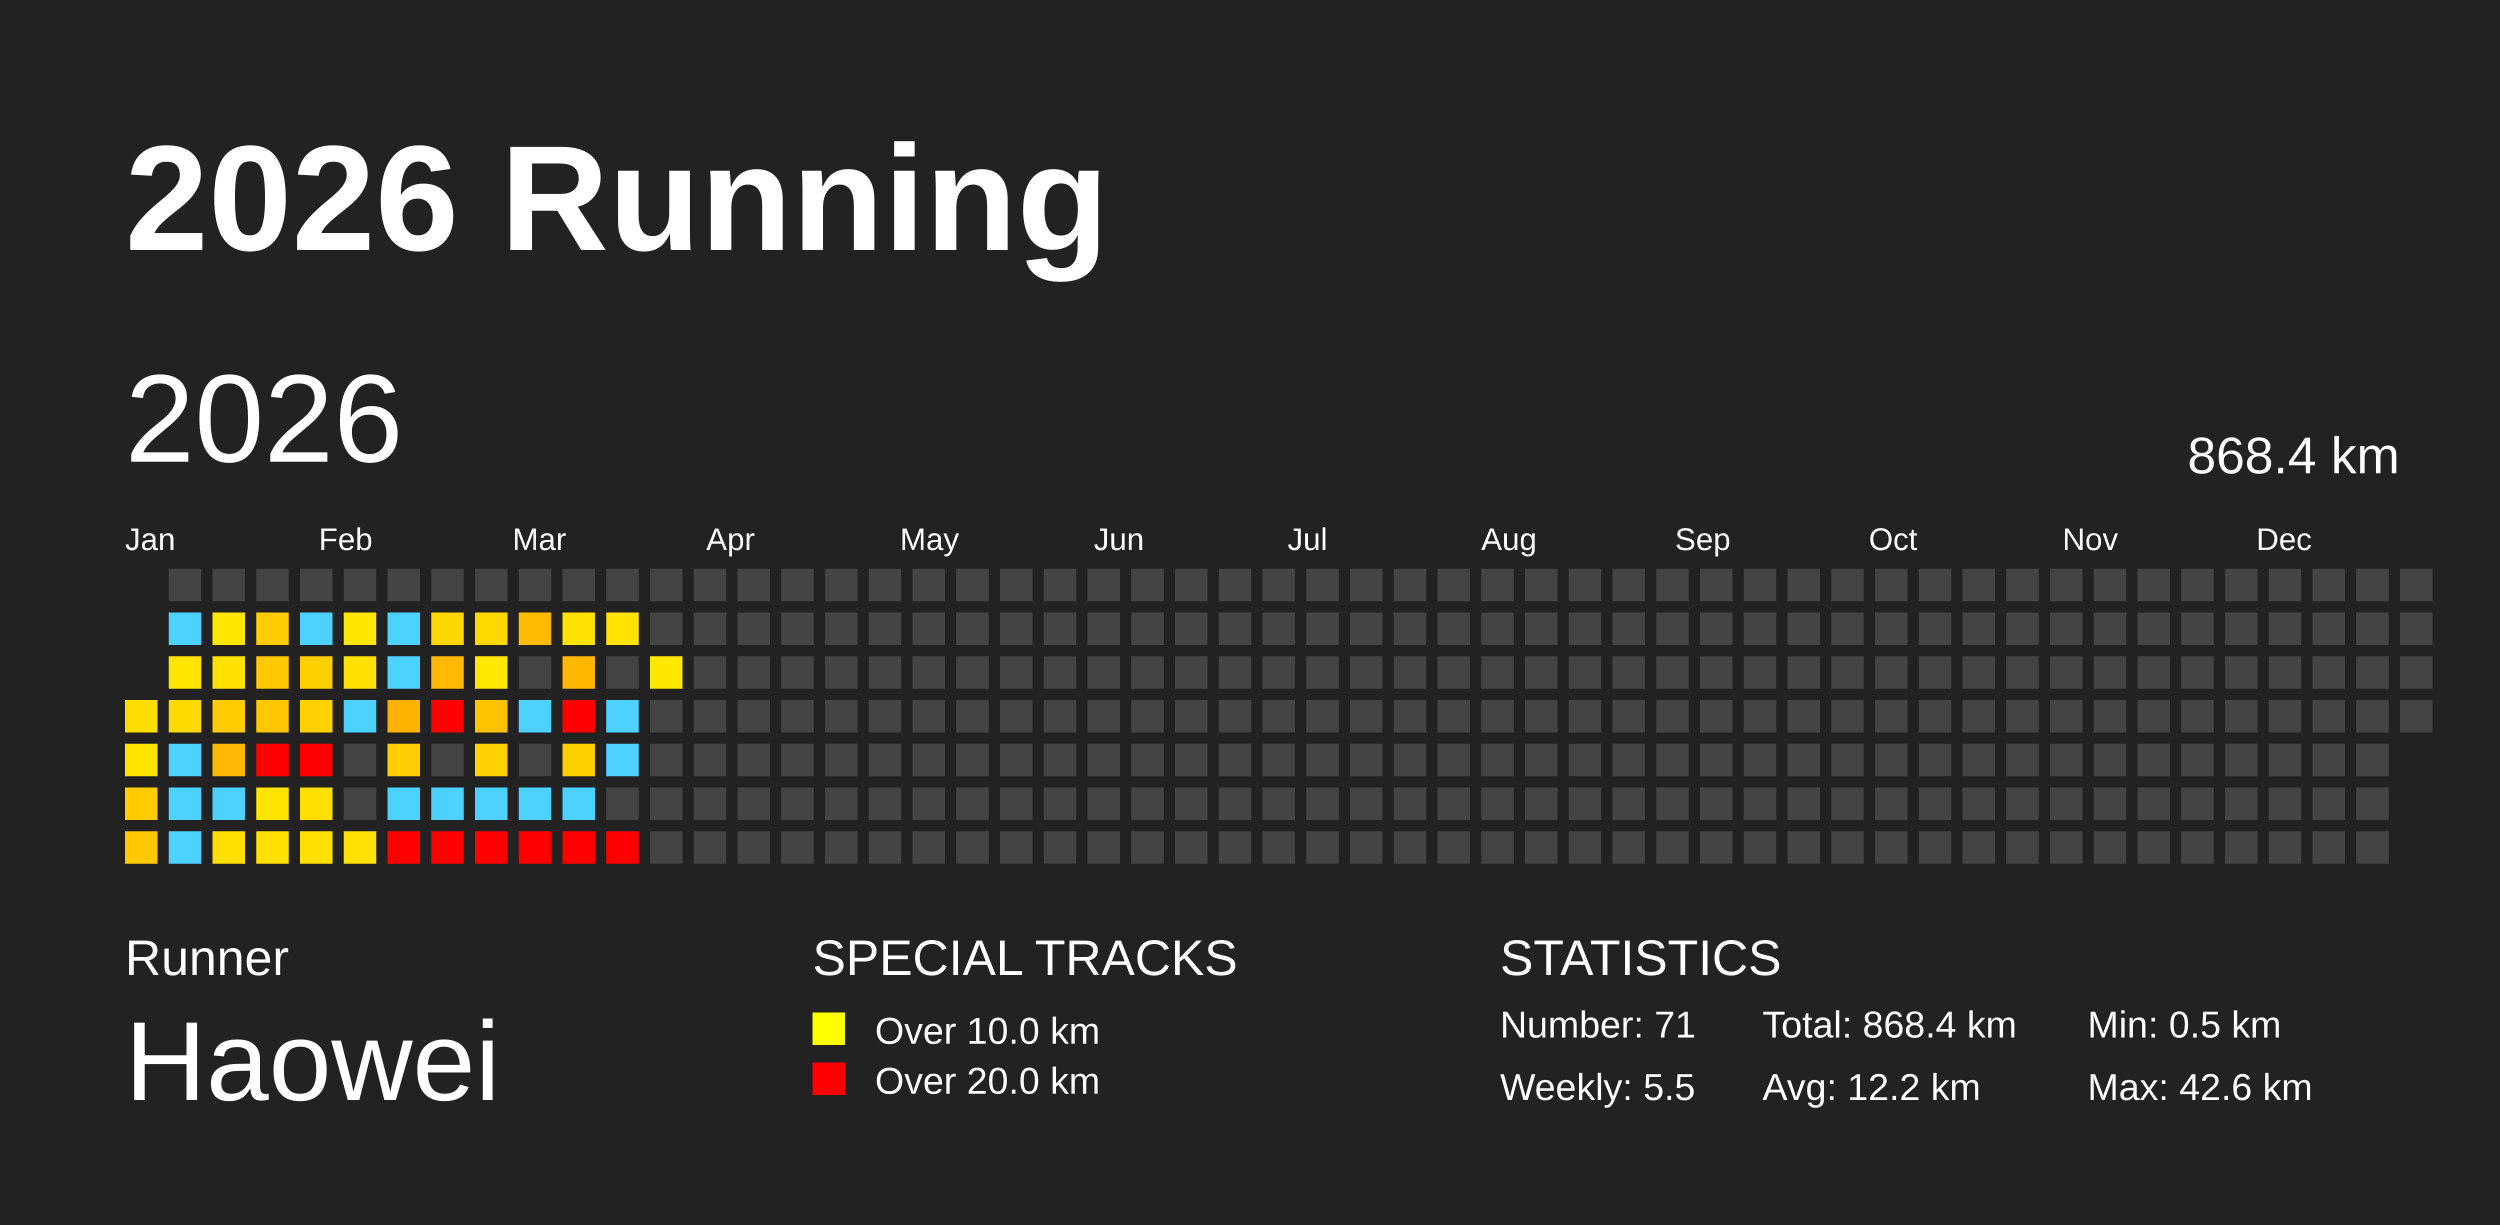
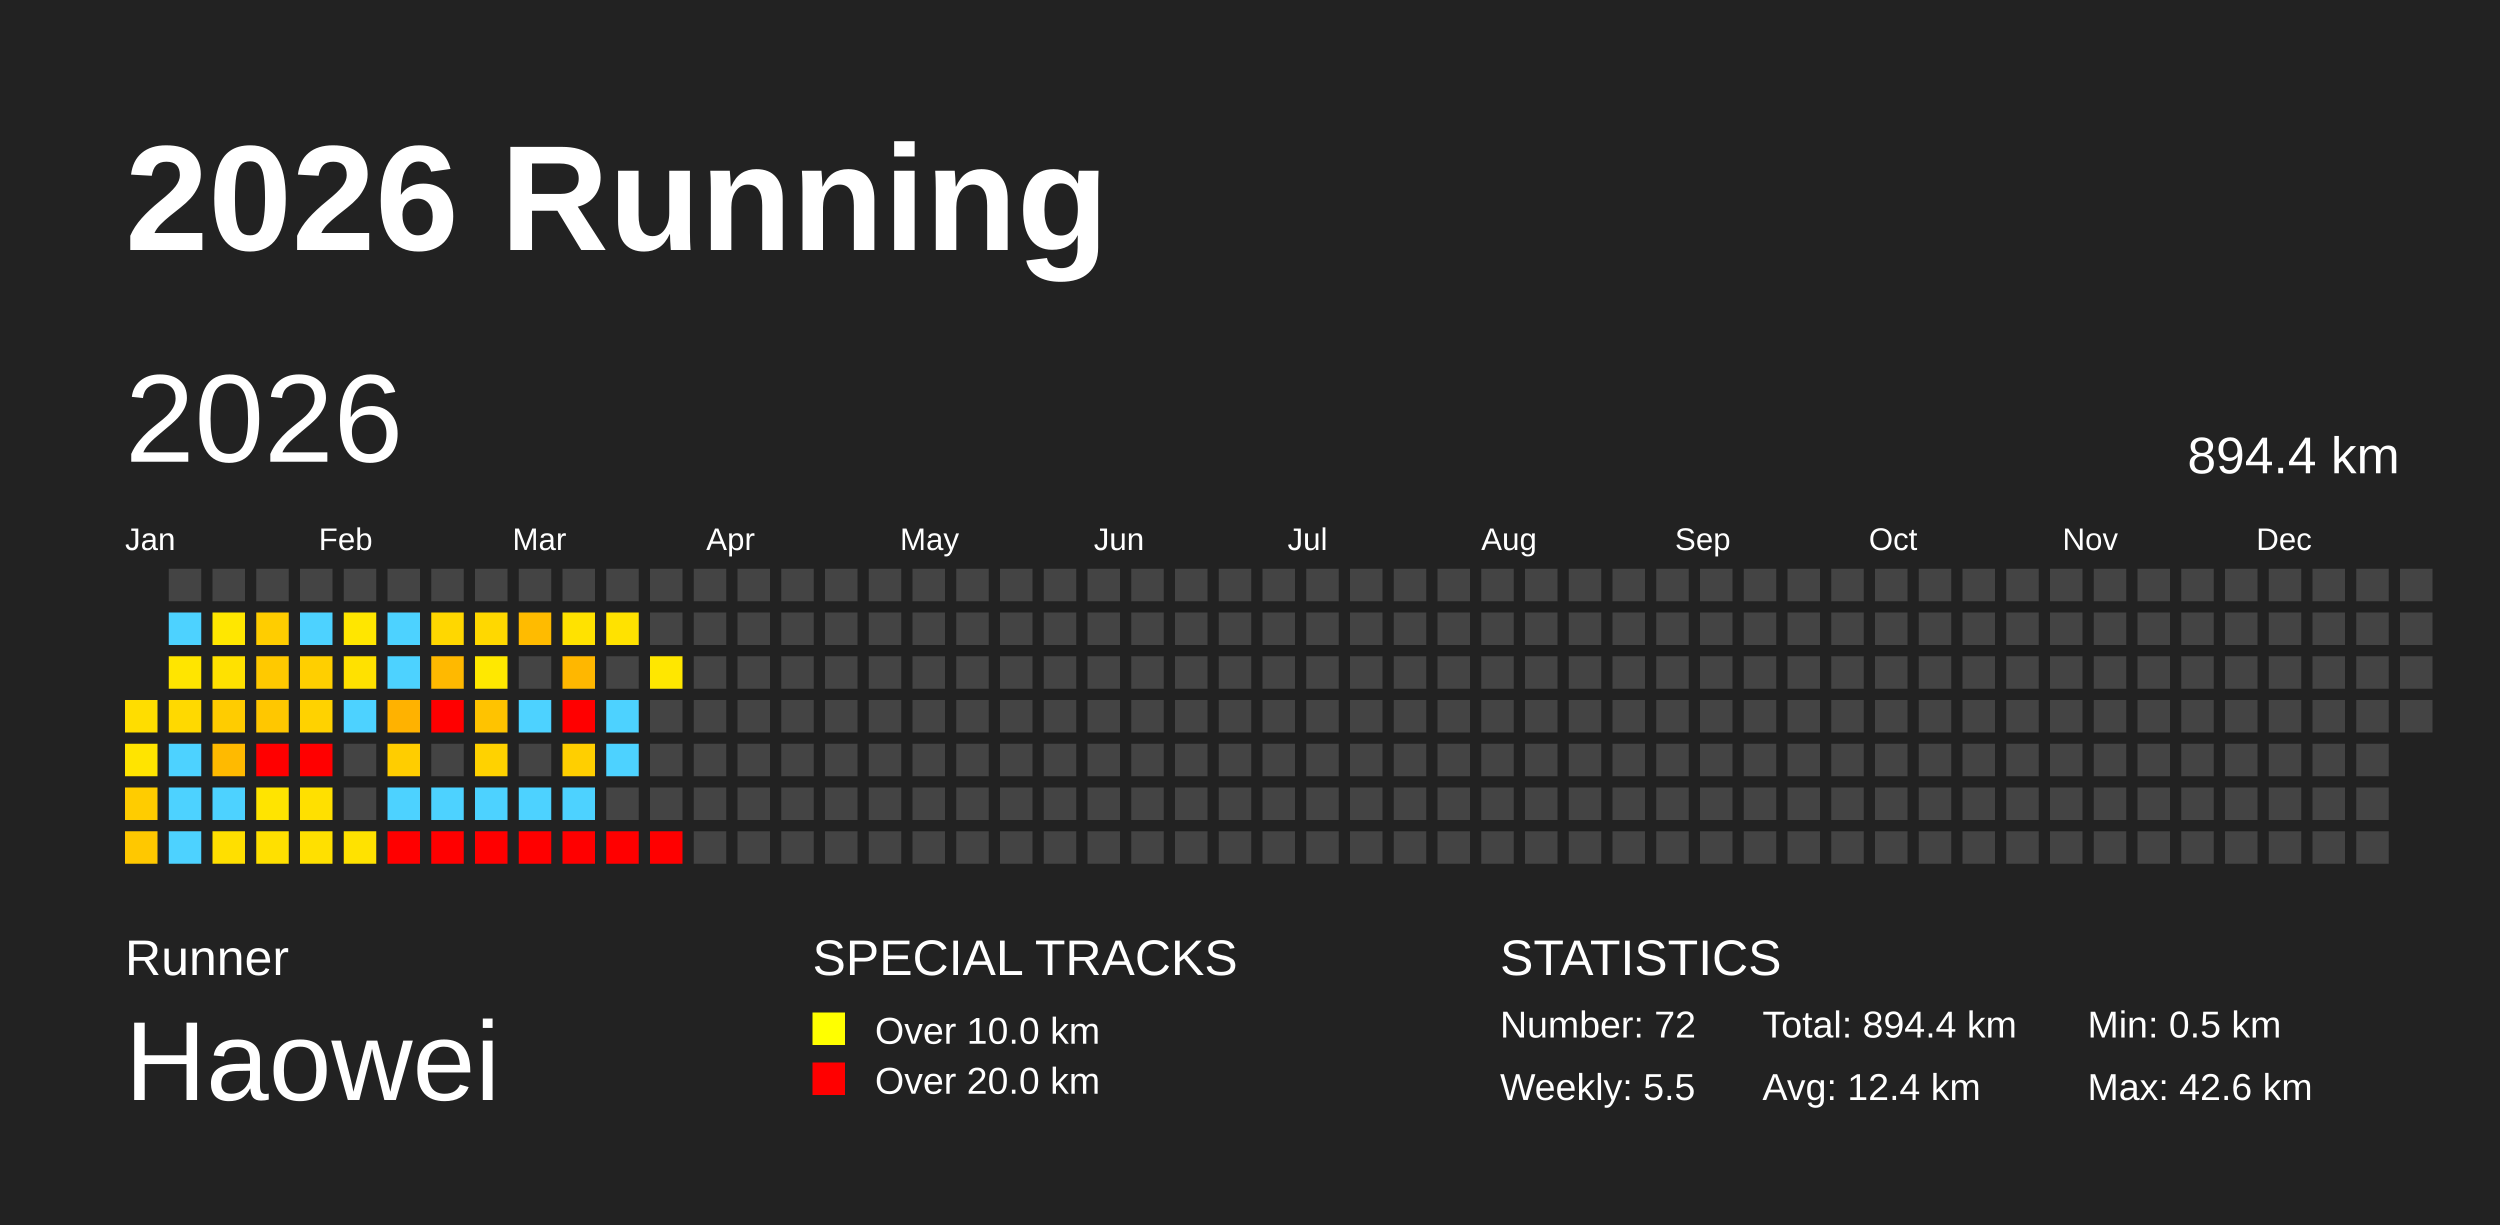
<svg xmlns="http://www.w3.org/2000/svg" baseProfile="full" height="98mm" version="1.1" viewBox="0,0,200,98" width="200mm">
  <defs />
  <rect fill="#222222" height="98" width="200" x="0" y="0" />
  <text fill="#FFFFFF" style="font-size:12px; font-family:Arial; font-weight:bold;" x="10" y="20">2026 Running</text>
  <text fill="#FFFFFF" style="font-size:4px; font-family:Arial" x="10" y="78">Runner</text>
  <text fill="#FFFFFF" style="font-size:9px; font-family:Arial" x="10" y="88">Haowei</text>
  <text fill="#FFFFFF" style="font-size:4px; font-family:Arial" x="65" y="78">SPECIAL TRACKS</text>
  <rect fill="yellow" height="2.6" width="2.6" x="65" y="81" />
  <text fill="#FFFFFF" style="font-size:3px; font-family:Arial" x="70" y="83.5">Over 10.0 km</text>
  <rect fill="red" height="2.6" width="2.6" x="65" y="85" />
  <text fill="#FFFFFF" style="font-size:3px; font-family:Arial" x="70" y="87.5">Over 20.0 km</text>
  <text fill="#FFFFFF" style="font-size:4px; font-family:Arial" x="120" y="78">STATISTICS</text>
-   <text fill="#FFFFFF" style="font-size:3px; font-family:Arial" x="120" y="83">Number: 71</text>
+   <text fill="#FFFFFF" style="font-size:3px; font-family:Arial" x="120" y="83">Number: 72</text>
  <text fill="#FFFFFF" style="font-size:3px; font-family:Arial" x="120" y="88">Weekly: 5.5</text>
-   <text fill="#FFFFFF" style="font-size:3px; font-family:Arial" x="141" y="83">Total: 868.4 km</text>
-   <text fill="#FFFFFF" style="font-size:3px; font-family:Arial" x="141" y="88">Avg: 12.2 km</text>
+   <text fill="#FFFFFF" style="font-size:3px; font-family:Arial" x="141" y="83">Total: 894.4 km</text>
+   <text fill="#FFFFFF" style="font-size:3px; font-family:Arial" x="141" y="88">Avg: 12.4 km</text>
  <text fill="#FFFFFF" style="font-size:3px; font-family:Arial" x="167" y="83">Min: 0.5 km</text>
  <text fill="#FFFFFF" style="font-size:3px; font-family:Arial" x="167" y="88">Max: 42.6 km</text>
  <text dominant-baseline="hanging" fill="#FFFFFF" style="font-size:10.0px; font-family:Arial;" x="10" y="30">2026</text>
-   <text dominant-baseline="hanging" fill="#FFFFFF" style="font-size:4.125px; font-family:Arial;" x="175" y="35">868.4 km</text>
+   <text dominant-baseline="hanging" fill="#FFFFFF" style="font-size:4.125px; font-family:Arial;" x="175" y="35">894.4 km</text>
  <text fill="#FFFFFF" style="font-size:2.5px; font-family:Arial" x="10.0" y="44">Jan</text>
  <text fill="#FFFFFF" style="font-size:2.5px; font-family:Arial" x="25.5" y="44">Feb</text>
  <text fill="#FFFFFF" style="font-size:2.5px; font-family:Arial" x="41.0" y="44">Mar</text>
  <text fill="#FFFFFF" style="font-size:2.5px; font-family:Arial" x="56.5" y="44">Apr</text>
  <text fill="#FFFFFF" style="font-size:2.5px; font-family:Arial" x="72.0" y="44">May</text>
  <text fill="#FFFFFF" style="font-size:2.5px; font-family:Arial" x="87.5" y="44">Jun</text>
  <text fill="#FFFFFF" style="font-size:2.5px; font-family:Arial" x="103.0" y="44">Jul</text>
  <text fill="#FFFFFF" style="font-size:2.5px; font-family:Arial" x="118.5" y="44">Aug</text>
  <text fill="#FFFFFF" style="font-size:2.5px; font-family:Arial" x="134.0" y="44">Sep</text>
  <text fill="#FFFFFF" style="font-size:2.5px; font-family:Arial" x="149.5" y="44">Oct</text>
  <text fill="#FFFFFF" style="font-size:2.5px; font-family:Arial" x="165.0" y="44">Nov</text>
  <text fill="#FFFFFF" style="font-size:2.5px; font-family:Arial" x="180.5" y="44">Dec</text>
  <rect fill="#ffdd00" height="2.6" width="2.6" x="10.0" y="56.0" />
  <rect fill="#ffe400" height="2.6" width="2.6" x="10.0" y="59.5" />
  <rect fill="#ffcc00" height="2.6" width="2.6" x="10.0" y="63.0" />
  <rect fill="#ffc800" height="2.6" width="2.6" x="10.0" y="66.5" />
  <rect fill="#444444" height="2.6" width="2.6" x="13.5" y="45.5" />
  <rect fill="#4dd2ff" height="2.6" width="2.6" x="13.5" y="49.0" />
  <rect fill="#ffe500" height="2.6" width="2.6" x="13.5" y="52.5" />
  <rect fill="#ffd900" height="2.6" width="2.6" x="13.5" y="56.0" />
  <rect fill="#4dd2ff" height="2.6" width="2.6" x="13.5" y="59.5" />
  <rect fill="#4dd2ff" height="2.6" width="2.6" x="13.5" y="63.0" />
  <rect fill="#4dd2ff" height="2.6" width="2.6" x="13.5" y="66.5" />
  <rect fill="#444444" height="2.6" width="2.6" x="17.0" y="45.5" />
  <rect fill="#ffe700" height="2.6" width="2.6" x="17.0" y="49.0" />
  <rect fill="#ffe100" height="2.6" width="2.6" x="17.0" y="52.5" />
  <rect fill="#ffcc00" height="2.6" width="2.6" x="17.0" y="56.0" />
  <rect fill="#ffba00" height="2.6" width="2.6" x="17.0" y="59.5" />
  <rect fill="#4dd2ff" height="2.6" width="2.6" x="17.0" y="63.0" />
  <rect fill="#ffdf00" height="2.6" width="2.6" x="17.0" y="66.5" />
  <rect fill="#444444" height="2.6" width="2.6" x="20.5" y="45.5" />
  <rect fill="#ffcd00" height="2.6" width="2.6" x="20.5" y="49.0" />
  <rect fill="#ffc900" height="2.6" width="2.6" x="20.5" y="52.5" />
  <rect fill="#ffc700" height="2.6" width="2.6" x="20.5" y="56.0" />
  <rect fill="red" height="2.6" width="2.6" x="20.5" y="59.5" />
  <rect fill="#ffe400" height="2.6" width="2.6" x="20.5" y="63.0" />
  <rect fill="#ffe000" height="2.6" width="2.6" x="20.5" y="66.5" />
  <rect fill="#444444" height="2.6" width="2.6" x="24.0" y="45.5" />
  <rect fill="#4dd2ff" height="2.6" width="2.6" x="24.0" y="49.0" />
  <rect fill="#ffcf00" height="2.6" width="2.6" x="24.0" y="52.5" />
  <rect fill="#ffd200" height="2.6" width="2.6" x="24.0" y="56.0" />
  <rect fill="red" height="2.6" width="2.6" x="24.0" y="59.5" />
  <rect fill="#ffe000" height="2.6" width="2.6" x="24.0" y="63.0" />
  <rect fill="#ffe000" height="2.6" width="2.6" x="24.0" y="66.5" />
  <rect fill="#444444" height="2.6" width="2.6" x="27.5" y="45.5" />
  <rect fill="#ffe600" height="2.6" width="2.6" x="27.5" y="49.0" />
  <rect fill="#ffe100" height="2.6" width="2.6" x="27.5" y="52.5" />
  <rect fill="#4dd2ff" height="2.6" width="2.6" x="27.5" y="56.0" />
  <rect fill="#444444" height="2.6" width="2.6" x="27.5" y="59.5" />
  <rect fill="#444444" height="2.6" width="2.6" x="27.5" y="63.0" />
  <rect fill="#ffe200" height="2.6" width="2.6" x="27.5" y="66.5" />
  <rect fill="#444444" height="2.6" width="2.6" x="31.0" y="45.5" />
  <rect fill="#4dd2ff" height="2.6" width="2.6" x="31.0" y="49.0" />
  <rect fill="#4dd2ff" height="2.6" width="2.6" x="31.0" y="52.5" />
  <rect fill="#ffb200" height="2.6" width="2.6" x="31.0" y="56.0" />
  <rect fill="#ffcd00" height="2.6" width="2.6" x="31.0" y="59.5" />
  <rect fill="#4dd2ff" height="2.6" width="2.6" x="31.0" y="63.0" />
  <rect fill="red" height="2.6" width="2.6" x="31.0" y="66.5" />
  <rect fill="#444444" height="2.6" width="2.6" x="34.5" y="45.5" />
  <rect fill="#ffd700" height="2.6" width="2.6" x="34.5" y="49.0" />
  <rect fill="#ffb900" height="2.6" width="2.6" x="34.5" y="52.5" />
  <rect fill="red" height="2.6" width="2.6" x="34.5" y="56.0" />
  <rect fill="#444444" height="2.6" width="2.6" x="34.5" y="59.5" />
  <rect fill="#4dd2ff" height="2.6" width="2.6" x="34.5" y="63.0" />
  <rect fill="red" height="2.6" width="2.6" x="34.5" y="66.5" />
  <rect fill="#444444" height="2.6" width="2.6" x="38.0" y="45.5" />
  <rect fill="#ffd800" height="2.6" width="2.6" x="38.0" y="49.0" />
  <rect fill="#ffe800" height="2.6" width="2.6" x="38.0" y="52.5" />
  <rect fill="#ffc300" height="2.6" width="2.6" x="38.0" y="56.0" />
  <rect fill="#ffd200" height="2.6" width="2.6" x="38.0" y="59.5" />
  <rect fill="#4dd2ff" height="2.6" width="2.6" x="38.0" y="63.0" />
  <rect fill="red" height="2.6" width="2.6" x="38.0" y="66.5" />
  <rect fill="#444444" height="2.6" width="2.6" x="41.5" y="45.5" />
  <rect fill="#ffbb00" height="2.6" width="2.6" x="41.5" y="49.0" />
  <rect fill="#444444" height="2.6" width="2.6" x="41.5" y="52.5" />
  <rect fill="#4dd2ff" height="2.6" width="2.6" x="41.5" y="56.0" />
  <rect fill="#444444" height="2.6" width="2.6" x="41.5" y="59.5" />
  <rect fill="#4dd2ff" height="2.6" width="2.6" x="41.5" y="63.0" />
  <rect fill="red" height="2.6" width="2.6" x="41.5" y="66.5" />
  <rect fill="#444444" height="2.6" width="2.6" x="45.0" y="45.5" />
  <rect fill="#ffe200" height="2.6" width="2.6" x="45.0" y="49.0" />
  <rect fill="#ffb700" height="2.6" width="2.6" x="45.0" y="52.5" />
  <rect fill="red" height="2.6" width="2.6" x="45.0" y="56.0" />
  <rect fill="#ffcf00" height="2.6" width="2.6" x="45.0" y="59.5" />
  <rect fill="#4dd2ff" height="2.6" width="2.6" x="45.0" y="63.0" />
  <rect fill="red" height="2.6" width="2.6" x="45.0" y="66.5" />
  <rect fill="#444444" height="2.6" width="2.6" x="48.5" y="45.5" />
  <rect fill="#ffe200" height="2.6" width="2.6" x="48.5" y="49.0" />
  <rect fill="#444444" height="2.6" width="2.6" x="48.5" y="52.5" />
  <rect fill="#4dd2ff" height="2.6" width="2.6" x="48.5" y="56.0" />
  <rect fill="#4dd2ff" height="2.6" width="2.6" x="48.5" y="59.5" />
  <rect fill="#444444" height="2.6" width="2.6" x="48.5" y="63.0" />
  <rect fill="red" height="2.6" width="2.6" x="48.5" y="66.5" />
  <rect fill="#444444" height="2.6" width="2.6" x="52.0" y="45.5" />
  <rect fill="#444444" height="2.6" width="2.6" x="52.0" y="49.0" />
  <rect fill="#ffe700" height="2.6" width="2.6" x="52.0" y="52.5" />
  <rect fill="#444444" height="2.6" width="2.6" x="52.0" y="56.0" />
  <rect fill="#444444" height="2.6" width="2.6" x="52.0" y="59.5" />
  <rect fill="#444444" height="2.6" width="2.6" x="52.0" y="63.0" />
-   <rect fill="#444444" height="2.6" width="2.6" x="52.0" y="66.5" />
+   <rect fill="red" height="2.6" width="2.6" x="52.0" y="66.5" />
  <rect fill="#444444" height="2.6" width="2.6" x="55.5" y="45.5" />
  <rect fill="#444444" height="2.6" width="2.6" x="55.5" y="49.0" />
  <rect fill="#444444" height="2.6" width="2.6" x="55.5" y="52.5" />
  <rect fill="#444444" height="2.6" width="2.6" x="55.5" y="56.0" />
  <rect fill="#444444" height="2.6" width="2.6" x="55.5" y="59.5" />
  <rect fill="#444444" height="2.6" width="2.6" x="55.5" y="63.0" />
  <rect fill="#444444" height="2.6" width="2.6" x="55.5" y="66.5" />
  <rect fill="#444444" height="2.6" width="2.6" x="59.0" y="45.5" />
  <rect fill="#444444" height="2.6" width="2.6" x="59.0" y="49.0" />
  <rect fill="#444444" height="2.6" width="2.6" x="59.0" y="52.5" />
  <rect fill="#444444" height="2.6" width="2.6" x="59.0" y="56.0" />
  <rect fill="#444444" height="2.6" width="2.6" x="59.0" y="59.5" />
  <rect fill="#444444" height="2.6" width="2.6" x="59.0" y="63.0" />
  <rect fill="#444444" height="2.6" width="2.6" x="59.0" y="66.5" />
  <rect fill="#444444" height="2.6" width="2.6" x="62.5" y="45.5" />
  <rect fill="#444444" height="2.6" width="2.6" x="62.5" y="49.0" />
  <rect fill="#444444" height="2.6" width="2.6" x="62.5" y="52.5" />
  <rect fill="#444444" height="2.6" width="2.6" x="62.5" y="56.0" />
  <rect fill="#444444" height="2.6" width="2.6" x="62.5" y="59.5" />
  <rect fill="#444444" height="2.6" width="2.6" x="62.5" y="63.0" />
  <rect fill="#444444" height="2.6" width="2.6" x="62.5" y="66.5" />
  <rect fill="#444444" height="2.6" width="2.6" x="66.0" y="45.5" />
  <rect fill="#444444" height="2.6" width="2.6" x="66.0" y="49.0" />
  <rect fill="#444444" height="2.6" width="2.6" x="66.0" y="52.5" />
  <rect fill="#444444" height="2.6" width="2.6" x="66.0" y="56.0" />
  <rect fill="#444444" height="2.6" width="2.6" x="66.0" y="59.5" />
  <rect fill="#444444" height="2.6" width="2.6" x="66.0" y="63.0" />
  <rect fill="#444444" height="2.6" width="2.6" x="66.0" y="66.5" />
  <rect fill="#444444" height="2.6" width="2.6" x="69.5" y="45.5" />
  <rect fill="#444444" height="2.6" width="2.6" x="69.5" y="49.0" />
  <rect fill="#444444" height="2.6" width="2.6" x="69.5" y="52.5" />
  <rect fill="#444444" height="2.6" width="2.6" x="69.5" y="56.0" />
  <rect fill="#444444" height="2.6" width="2.6" x="69.5" y="59.5" />
  <rect fill="#444444" height="2.6" width="2.6" x="69.5" y="63.0" />
  <rect fill="#444444" height="2.6" width="2.6" x="69.5" y="66.5" />
  <rect fill="#444444" height="2.6" width="2.6" x="73.0" y="45.5" />
  <rect fill="#444444" height="2.6" width="2.6" x="73.0" y="49.0" />
  <rect fill="#444444" height="2.6" width="2.6" x="73.0" y="52.5" />
  <rect fill="#444444" height="2.6" width="2.6" x="73.0" y="56.0" />
  <rect fill="#444444" height="2.6" width="2.6" x="73.0" y="59.5" />
  <rect fill="#444444" height="2.6" width="2.6" x="73.0" y="63.0" />
  <rect fill="#444444" height="2.6" width="2.6" x="73.0" y="66.5" />
  <rect fill="#444444" height="2.6" width="2.6" x="76.5" y="45.5" />
  <rect fill="#444444" height="2.6" width="2.6" x="76.5" y="49.0" />
  <rect fill="#444444" height="2.6" width="2.6" x="76.5" y="52.5" />
  <rect fill="#444444" height="2.6" width="2.6" x="76.5" y="56.0" />
  <rect fill="#444444" height="2.6" width="2.6" x="76.5" y="59.5" />
  <rect fill="#444444" height="2.6" width="2.6" x="76.5" y="63.0" />
  <rect fill="#444444" height="2.6" width="2.6" x="76.5" y="66.5" />
  <rect fill="#444444" height="2.6" width="2.6" x="80.0" y="45.5" />
  <rect fill="#444444" height="2.6" width="2.6" x="80.0" y="49.0" />
  <rect fill="#444444" height="2.6" width="2.6" x="80.0" y="52.5" />
  <rect fill="#444444" height="2.6" width="2.6" x="80.0" y="56.0" />
  <rect fill="#444444" height="2.6" width="2.6" x="80.0" y="59.5" />
  <rect fill="#444444" height="2.6" width="2.6" x="80.0" y="63.0" />
  <rect fill="#444444" height="2.6" width="2.6" x="80.0" y="66.5" />
  <rect fill="#444444" height="2.6" width="2.6" x="83.5" y="45.5" />
  <rect fill="#444444" height="2.6" width="2.6" x="83.5" y="49.0" />
  <rect fill="#444444" height="2.6" width="2.6" x="83.5" y="52.5" />
  <rect fill="#444444" height="2.6" width="2.6" x="83.5" y="56.0" />
  <rect fill="#444444" height="2.6" width="2.6" x="83.5" y="59.5" />
  <rect fill="#444444" height="2.6" width="2.6" x="83.5" y="63.0" />
  <rect fill="#444444" height="2.6" width="2.6" x="83.5" y="66.5" />
  <rect fill="#444444" height="2.6" width="2.6" x="87.0" y="45.5" />
  <rect fill="#444444" height="2.6" width="2.6" x="87.0" y="49.0" />
  <rect fill="#444444" height="2.6" width="2.6" x="87.0" y="52.5" />
  <rect fill="#444444" height="2.6" width="2.6" x="87.0" y="56.0" />
  <rect fill="#444444" height="2.6" width="2.6" x="87.0" y="59.5" />
  <rect fill="#444444" height="2.6" width="2.6" x="87.0" y="63.0" />
  <rect fill="#444444" height="2.6" width="2.6" x="87.0" y="66.5" />
  <rect fill="#444444" height="2.6" width="2.6" x="90.5" y="45.5" />
  <rect fill="#444444" height="2.6" width="2.6" x="90.5" y="49.0" />
  <rect fill="#444444" height="2.6" width="2.6" x="90.5" y="52.5" />
  <rect fill="#444444" height="2.6" width="2.6" x="90.5" y="56.0" />
  <rect fill="#444444" height="2.6" width="2.6" x="90.5" y="59.5" />
  <rect fill="#444444" height="2.6" width="2.6" x="90.5" y="63.0" />
  <rect fill="#444444" height="2.6" width="2.6" x="90.5" y="66.5" />
  <rect fill="#444444" height="2.6" width="2.6" x="94.0" y="45.5" />
  <rect fill="#444444" height="2.6" width="2.6" x="94.0" y="49.0" />
  <rect fill="#444444" height="2.6" width="2.6" x="94.0" y="52.5" />
  <rect fill="#444444" height="2.6" width="2.6" x="94.0" y="56.0" />
  <rect fill="#444444" height="2.6" width="2.6" x="94.0" y="59.5" />
  <rect fill="#444444" height="2.6" width="2.6" x="94.0" y="63.0" />
  <rect fill="#444444" height="2.6" width="2.6" x="94.0" y="66.5" />
  <rect fill="#444444" height="2.6" width="2.6" x="97.5" y="45.5" />
  <rect fill="#444444" height="2.6" width="2.6" x="97.5" y="49.0" />
  <rect fill="#444444" height="2.6" width="2.6" x="97.5" y="52.5" />
  <rect fill="#444444" height="2.6" width="2.6" x="97.5" y="56.0" />
  <rect fill="#444444" height="2.6" width="2.6" x="97.5" y="59.5" />
  <rect fill="#444444" height="2.6" width="2.6" x="97.5" y="63.0" />
  <rect fill="#444444" height="2.6" width="2.6" x="97.5" y="66.5" />
  <rect fill="#444444" height="2.6" width="2.6" x="101.0" y="45.5" />
  <rect fill="#444444" height="2.6" width="2.6" x="101.0" y="49.0" />
  <rect fill="#444444" height="2.6" width="2.6" x="101.0" y="52.5" />
  <rect fill="#444444" height="2.6" width="2.6" x="101.0" y="56.0" />
  <rect fill="#444444" height="2.6" width="2.6" x="101.0" y="59.5" />
  <rect fill="#444444" height="2.6" width="2.6" x="101.0" y="63.0" />
  <rect fill="#444444" height="2.6" width="2.6" x="101.0" y="66.5" />
  <rect fill="#444444" height="2.6" width="2.6" x="104.5" y="45.5" />
  <rect fill="#444444" height="2.6" width="2.6" x="104.5" y="49.0" />
  <rect fill="#444444" height="2.6" width="2.6" x="104.5" y="52.5" />
  <rect fill="#444444" height="2.6" width="2.6" x="104.5" y="56.0" />
  <rect fill="#444444" height="2.6" width="2.6" x="104.5" y="59.5" />
  <rect fill="#444444" height="2.6" width="2.6" x="104.5" y="63.0" />
  <rect fill="#444444" height="2.6" width="2.6" x="104.5" y="66.5" />
  <rect fill="#444444" height="2.6" width="2.6" x="108.0" y="45.5" />
  <rect fill="#444444" height="2.6" width="2.6" x="108.0" y="49.0" />
  <rect fill="#444444" height="2.6" width="2.6" x="108.0" y="52.5" />
  <rect fill="#444444" height="2.6" width="2.6" x="108.0" y="56.0" />
  <rect fill="#444444" height="2.6" width="2.6" x="108.0" y="59.5" />
  <rect fill="#444444" height="2.6" width="2.6" x="108.0" y="63.0" />
  <rect fill="#444444" height="2.6" width="2.6" x="108.0" y="66.5" />
  <rect fill="#444444" height="2.6" width="2.6" x="111.5" y="45.5" />
  <rect fill="#444444" height="2.6" width="2.6" x="111.5" y="49.0" />
  <rect fill="#444444" height="2.6" width="2.6" x="111.5" y="52.5" />
  <rect fill="#444444" height="2.6" width="2.6" x="111.5" y="56.0" />
  <rect fill="#444444" height="2.6" width="2.6" x="111.5" y="59.5" />
  <rect fill="#444444" height="2.6" width="2.6" x="111.5" y="63.0" />
  <rect fill="#444444" height="2.6" width="2.6" x="111.5" y="66.5" />
  <rect fill="#444444" height="2.6" width="2.6" x="115.0" y="45.5" />
  <rect fill="#444444" height="2.6" width="2.6" x="115.0" y="49.0" />
  <rect fill="#444444" height="2.6" width="2.6" x="115.0" y="52.5" />
  <rect fill="#444444" height="2.6" width="2.6" x="115.0" y="56.0" />
  <rect fill="#444444" height="2.6" width="2.6" x="115.0" y="59.5" />
  <rect fill="#444444" height="2.6" width="2.6" x="115.0" y="63.0" />
  <rect fill="#444444" height="2.6" width="2.6" x="115.0" y="66.5" />
  <rect fill="#444444" height="2.6" width="2.6" x="118.5" y="45.5" />
  <rect fill="#444444" height="2.6" width="2.6" x="118.5" y="49.0" />
  <rect fill="#444444" height="2.6" width="2.6" x="118.5" y="52.5" />
  <rect fill="#444444" height="2.6" width="2.6" x="118.5" y="56.0" />
  <rect fill="#444444" height="2.6" width="2.6" x="118.5" y="59.5" />
  <rect fill="#444444" height="2.6" width="2.6" x="118.5" y="63.0" />
  <rect fill="#444444" height="2.6" width="2.6" x="118.5" y="66.5" />
  <rect fill="#444444" height="2.6" width="2.6" x="122.0" y="45.5" />
  <rect fill="#444444" height="2.6" width="2.6" x="122.0" y="49.0" />
  <rect fill="#444444" height="2.6" width="2.6" x="122.0" y="52.5" />
  <rect fill="#444444" height="2.6" width="2.6" x="122.0" y="56.0" />
  <rect fill="#444444" height="2.6" width="2.6" x="122.0" y="59.5" />
  <rect fill="#444444" height="2.6" width="2.6" x="122.0" y="63.0" />
  <rect fill="#444444" height="2.6" width="2.6" x="122.0" y="66.5" />
  <rect fill="#444444" height="2.6" width="2.6" x="125.5" y="45.5" />
  <rect fill="#444444" height="2.6" width="2.6" x="125.5" y="49.0" />
  <rect fill="#444444" height="2.6" width="2.6" x="125.5" y="52.5" />
  <rect fill="#444444" height="2.6" width="2.6" x="125.5" y="56.0" />
  <rect fill="#444444" height="2.6" width="2.6" x="125.5" y="59.5" />
  <rect fill="#444444" height="2.6" width="2.6" x="125.5" y="63.0" />
  <rect fill="#444444" height="2.6" width="2.6" x="125.5" y="66.5" />
  <rect fill="#444444" height="2.6" width="2.6" x="129.0" y="45.5" />
  <rect fill="#444444" height="2.6" width="2.6" x="129.0" y="49.0" />
  <rect fill="#444444" height="2.6" width="2.6" x="129.0" y="52.5" />
  <rect fill="#444444" height="2.6" width="2.6" x="129.0" y="56.0" />
  <rect fill="#444444" height="2.6" width="2.6" x="129.0" y="59.5" />
  <rect fill="#444444" height="2.6" width="2.6" x="129.0" y="63.0" />
  <rect fill="#444444" height="2.6" width="2.6" x="129.0" y="66.5" />
  <rect fill="#444444" height="2.6" width="2.6" x="132.5" y="45.5" />
  <rect fill="#444444" height="2.6" width="2.6" x="132.5" y="49.0" />
  <rect fill="#444444" height="2.6" width="2.6" x="132.5" y="52.5" />
  <rect fill="#444444" height="2.6" width="2.6" x="132.5" y="56.0" />
  <rect fill="#444444" height="2.6" width="2.6" x="132.5" y="59.5" />
  <rect fill="#444444" height="2.6" width="2.6" x="132.5" y="63.0" />
  <rect fill="#444444" height="2.6" width="2.6" x="132.5" y="66.5" />
  <rect fill="#444444" height="2.6" width="2.6" x="136.0" y="45.5" />
  <rect fill="#444444" height="2.6" width="2.6" x="136.0" y="49.0" />
  <rect fill="#444444" height="2.6" width="2.6" x="136.0" y="52.5" />
  <rect fill="#444444" height="2.6" width="2.6" x="136.0" y="56.0" />
  <rect fill="#444444" height="2.6" width="2.6" x="136.0" y="59.5" />
  <rect fill="#444444" height="2.6" width="2.6" x="136.0" y="63.0" />
  <rect fill="#444444" height="2.6" width="2.6" x="136.0" y="66.5" />
  <rect fill="#444444" height="2.6" width="2.6" x="139.5" y="45.5" />
  <rect fill="#444444" height="2.6" width="2.6" x="139.5" y="49.0" />
  <rect fill="#444444" height="2.6" width="2.6" x="139.5" y="52.5" />
  <rect fill="#444444" height="2.6" width="2.6" x="139.5" y="56.0" />
  <rect fill="#444444" height="2.6" width="2.6" x="139.5" y="59.5" />
  <rect fill="#444444" height="2.6" width="2.6" x="139.5" y="63.0" />
  <rect fill="#444444" height="2.6" width="2.6" x="139.5" y="66.5" />
  <rect fill="#444444" height="2.6" width="2.6" x="143.0" y="45.5" />
  <rect fill="#444444" height="2.6" width="2.6" x="143.0" y="49.0" />
  <rect fill="#444444" height="2.6" width="2.6" x="143.0" y="52.5" />
  <rect fill="#444444" height="2.6" width="2.6" x="143.0" y="56.0" />
  <rect fill="#444444" height="2.6" width="2.6" x="143.0" y="59.5" />
  <rect fill="#444444" height="2.6" width="2.6" x="143.0" y="63.0" />
  <rect fill="#444444" height="2.6" width="2.6" x="143.0" y="66.5" />
  <rect fill="#444444" height="2.6" width="2.6" x="146.5" y="45.5" />
  <rect fill="#444444" height="2.6" width="2.6" x="146.5" y="49.0" />
  <rect fill="#444444" height="2.6" width="2.6" x="146.5" y="52.5" />
  <rect fill="#444444" height="2.6" width="2.6" x="146.5" y="56.0" />
  <rect fill="#444444" height="2.6" width="2.6" x="146.5" y="59.5" />
  <rect fill="#444444" height="2.6" width="2.6" x="146.5" y="63.0" />
  <rect fill="#444444" height="2.6" width="2.6" x="146.5" y="66.5" />
  <rect fill="#444444" height="2.6" width="2.6" x="150.0" y="45.5" />
  <rect fill="#444444" height="2.6" width="2.6" x="150.0" y="49.0" />
  <rect fill="#444444" height="2.6" width="2.6" x="150.0" y="52.5" />
  <rect fill="#444444" height="2.6" width="2.6" x="150.0" y="56.0" />
  <rect fill="#444444" height="2.6" width="2.6" x="150.0" y="59.5" />
  <rect fill="#444444" height="2.6" width="2.6" x="150.0" y="63.0" />
  <rect fill="#444444" height="2.6" width="2.6" x="150.0" y="66.5" />
  <rect fill="#444444" height="2.6" width="2.6" x="153.5" y="45.5" />
  <rect fill="#444444" height="2.6" width="2.6" x="153.5" y="49.0" />
  <rect fill="#444444" height="2.6" width="2.6" x="153.5" y="52.5" />
  <rect fill="#444444" height="2.6" width="2.6" x="153.5" y="56.0" />
  <rect fill="#444444" height="2.6" width="2.6" x="153.5" y="59.5" />
  <rect fill="#444444" height="2.6" width="2.6" x="153.5" y="63.0" />
  <rect fill="#444444" height="2.6" width="2.6" x="153.5" y="66.5" />
  <rect fill="#444444" height="2.6" width="2.6" x="157.0" y="45.5" />
  <rect fill="#444444" height="2.6" width="2.6" x="157.0" y="49.0" />
  <rect fill="#444444" height="2.6" width="2.6" x="157.0" y="52.5" />
  <rect fill="#444444" height="2.6" width="2.6" x="157.0" y="56.0" />
  <rect fill="#444444" height="2.6" width="2.6" x="157.0" y="59.5" />
  <rect fill="#444444" height="2.6" width="2.6" x="157.0" y="63.0" />
  <rect fill="#444444" height="2.6" width="2.6" x="157.0" y="66.5" />
  <rect fill="#444444" height="2.6" width="2.6" x="160.5" y="45.5" />
  <rect fill="#444444" height="2.6" width="2.6" x="160.5" y="49.0" />
  <rect fill="#444444" height="2.6" width="2.6" x="160.5" y="52.5" />
  <rect fill="#444444" height="2.6" width="2.6" x="160.5" y="56.0" />
  <rect fill="#444444" height="2.6" width="2.6" x="160.5" y="59.5" />
  <rect fill="#444444" height="2.6" width="2.6" x="160.5" y="63.0" />
  <rect fill="#444444" height="2.6" width="2.6" x="160.5" y="66.5" />
  <rect fill="#444444" height="2.6" width="2.6" x="164.0" y="45.5" />
  <rect fill="#444444" height="2.6" width="2.6" x="164.0" y="49.0" />
  <rect fill="#444444" height="2.6" width="2.6" x="164.0" y="52.5" />
  <rect fill="#444444" height="2.6" width="2.6" x="164.0" y="56.0" />
  <rect fill="#444444" height="2.6" width="2.6" x="164.0" y="59.5" />
  <rect fill="#444444" height="2.6" width="2.6" x="164.0" y="63.0" />
  <rect fill="#444444" height="2.6" width="2.6" x="164.0" y="66.5" />
  <rect fill="#444444" height="2.6" width="2.6" x="167.5" y="45.5" />
  <rect fill="#444444" height="2.6" width="2.6" x="167.5" y="49.0" />
  <rect fill="#444444" height="2.6" width="2.6" x="167.5" y="52.5" />
  <rect fill="#444444" height="2.6" width="2.6" x="167.5" y="56.0" />
  <rect fill="#444444" height="2.6" width="2.6" x="167.5" y="59.5" />
  <rect fill="#444444" height="2.6" width="2.6" x="167.5" y="63.0" />
  <rect fill="#444444" height="2.6" width="2.6" x="167.5" y="66.5" />
  <rect fill="#444444" height="2.6" width="2.6" x="171.0" y="45.5" />
  <rect fill="#444444" height="2.6" width="2.6" x="171.0" y="49.0" />
  <rect fill="#444444" height="2.6" width="2.6" x="171.0" y="52.5" />
  <rect fill="#444444" height="2.6" width="2.6" x="171.0" y="56.0" />
  <rect fill="#444444" height="2.6" width="2.6" x="171.0" y="59.5" />
  <rect fill="#444444" height="2.6" width="2.6" x="171.0" y="63.0" />
  <rect fill="#444444" height="2.6" width="2.6" x="171.0" y="66.5" />
  <rect fill="#444444" height="2.6" width="2.6" x="174.5" y="45.5" />
  <rect fill="#444444" height="2.6" width="2.6" x="174.5" y="49.0" />
  <rect fill="#444444" height="2.6" width="2.6" x="174.5" y="52.5" />
  <rect fill="#444444" height="2.6" width="2.6" x="174.5" y="56.0" />
  <rect fill="#444444" height="2.6" width="2.6" x="174.5" y="59.5" />
  <rect fill="#444444" height="2.6" width="2.6" x="174.5" y="63.0" />
  <rect fill="#444444" height="2.6" width="2.6" x="174.5" y="66.5" />
  <rect fill="#444444" height="2.6" width="2.6" x="178.0" y="45.5" />
  <rect fill="#444444" height="2.6" width="2.6" x="178.0" y="49.0" />
  <rect fill="#444444" height="2.6" width="2.6" x="178.0" y="52.5" />
  <rect fill="#444444" height="2.6" width="2.6" x="178.0" y="56.0" />
  <rect fill="#444444" height="2.6" width="2.6" x="178.0" y="59.5" />
  <rect fill="#444444" height="2.6" width="2.6" x="178.0" y="63.0" />
  <rect fill="#444444" height="2.6" width="2.6" x="178.0" y="66.5" />
  <rect fill="#444444" height="2.6" width="2.6" x="181.5" y="45.5" />
  <rect fill="#444444" height="2.6" width="2.6" x="181.5" y="49.0" />
  <rect fill="#444444" height="2.6" width="2.6" x="181.5" y="52.5" />
  <rect fill="#444444" height="2.6" width="2.6" x="181.5" y="56.0" />
  <rect fill="#444444" height="2.6" width="2.6" x="181.5" y="59.5" />
  <rect fill="#444444" height="2.6" width="2.6" x="181.5" y="63.0" />
  <rect fill="#444444" height="2.6" width="2.6" x="181.5" y="66.5" />
  <rect fill="#444444" height="2.6" width="2.6" x="185.0" y="45.5" />
  <rect fill="#444444" height="2.6" width="2.6" x="185.0" y="49.0" />
  <rect fill="#444444" height="2.6" width="2.6" x="185.0" y="52.5" />
  <rect fill="#444444" height="2.6" width="2.6" x="185.0" y="56.0" />
  <rect fill="#444444" height="2.6" width="2.6" x="185.0" y="59.5" />
  <rect fill="#444444" height="2.6" width="2.6" x="185.0" y="63.0" />
  <rect fill="#444444" height="2.6" width="2.6" x="185.0" y="66.5" />
  <rect fill="#444444" height="2.6" width="2.6" x="188.5" y="45.5" />
  <rect fill="#444444" height="2.6" width="2.6" x="188.5" y="49.0" />
  <rect fill="#444444" height="2.6" width="2.6" x="188.5" y="52.5" />
  <rect fill="#444444" height="2.6" width="2.6" x="188.5" y="56.0" />
  <rect fill="#444444" height="2.6" width="2.6" x="188.5" y="59.5" />
  <rect fill="#444444" height="2.6" width="2.6" x="188.5" y="63.0" />
  <rect fill="#444444" height="2.6" width="2.6" x="188.5" y="66.5" />
  <rect fill="#444444" height="2.6" width="2.6" x="192.0" y="45.5" />
  <rect fill="#444444" height="2.6" width="2.6" x="192.0" y="49.0" />
  <rect fill="#444444" height="2.6" width="2.6" x="192.0" y="52.5" />
  <rect fill="#444444" height="2.6" width="2.6" x="192.0" y="56.0" />
</svg>
